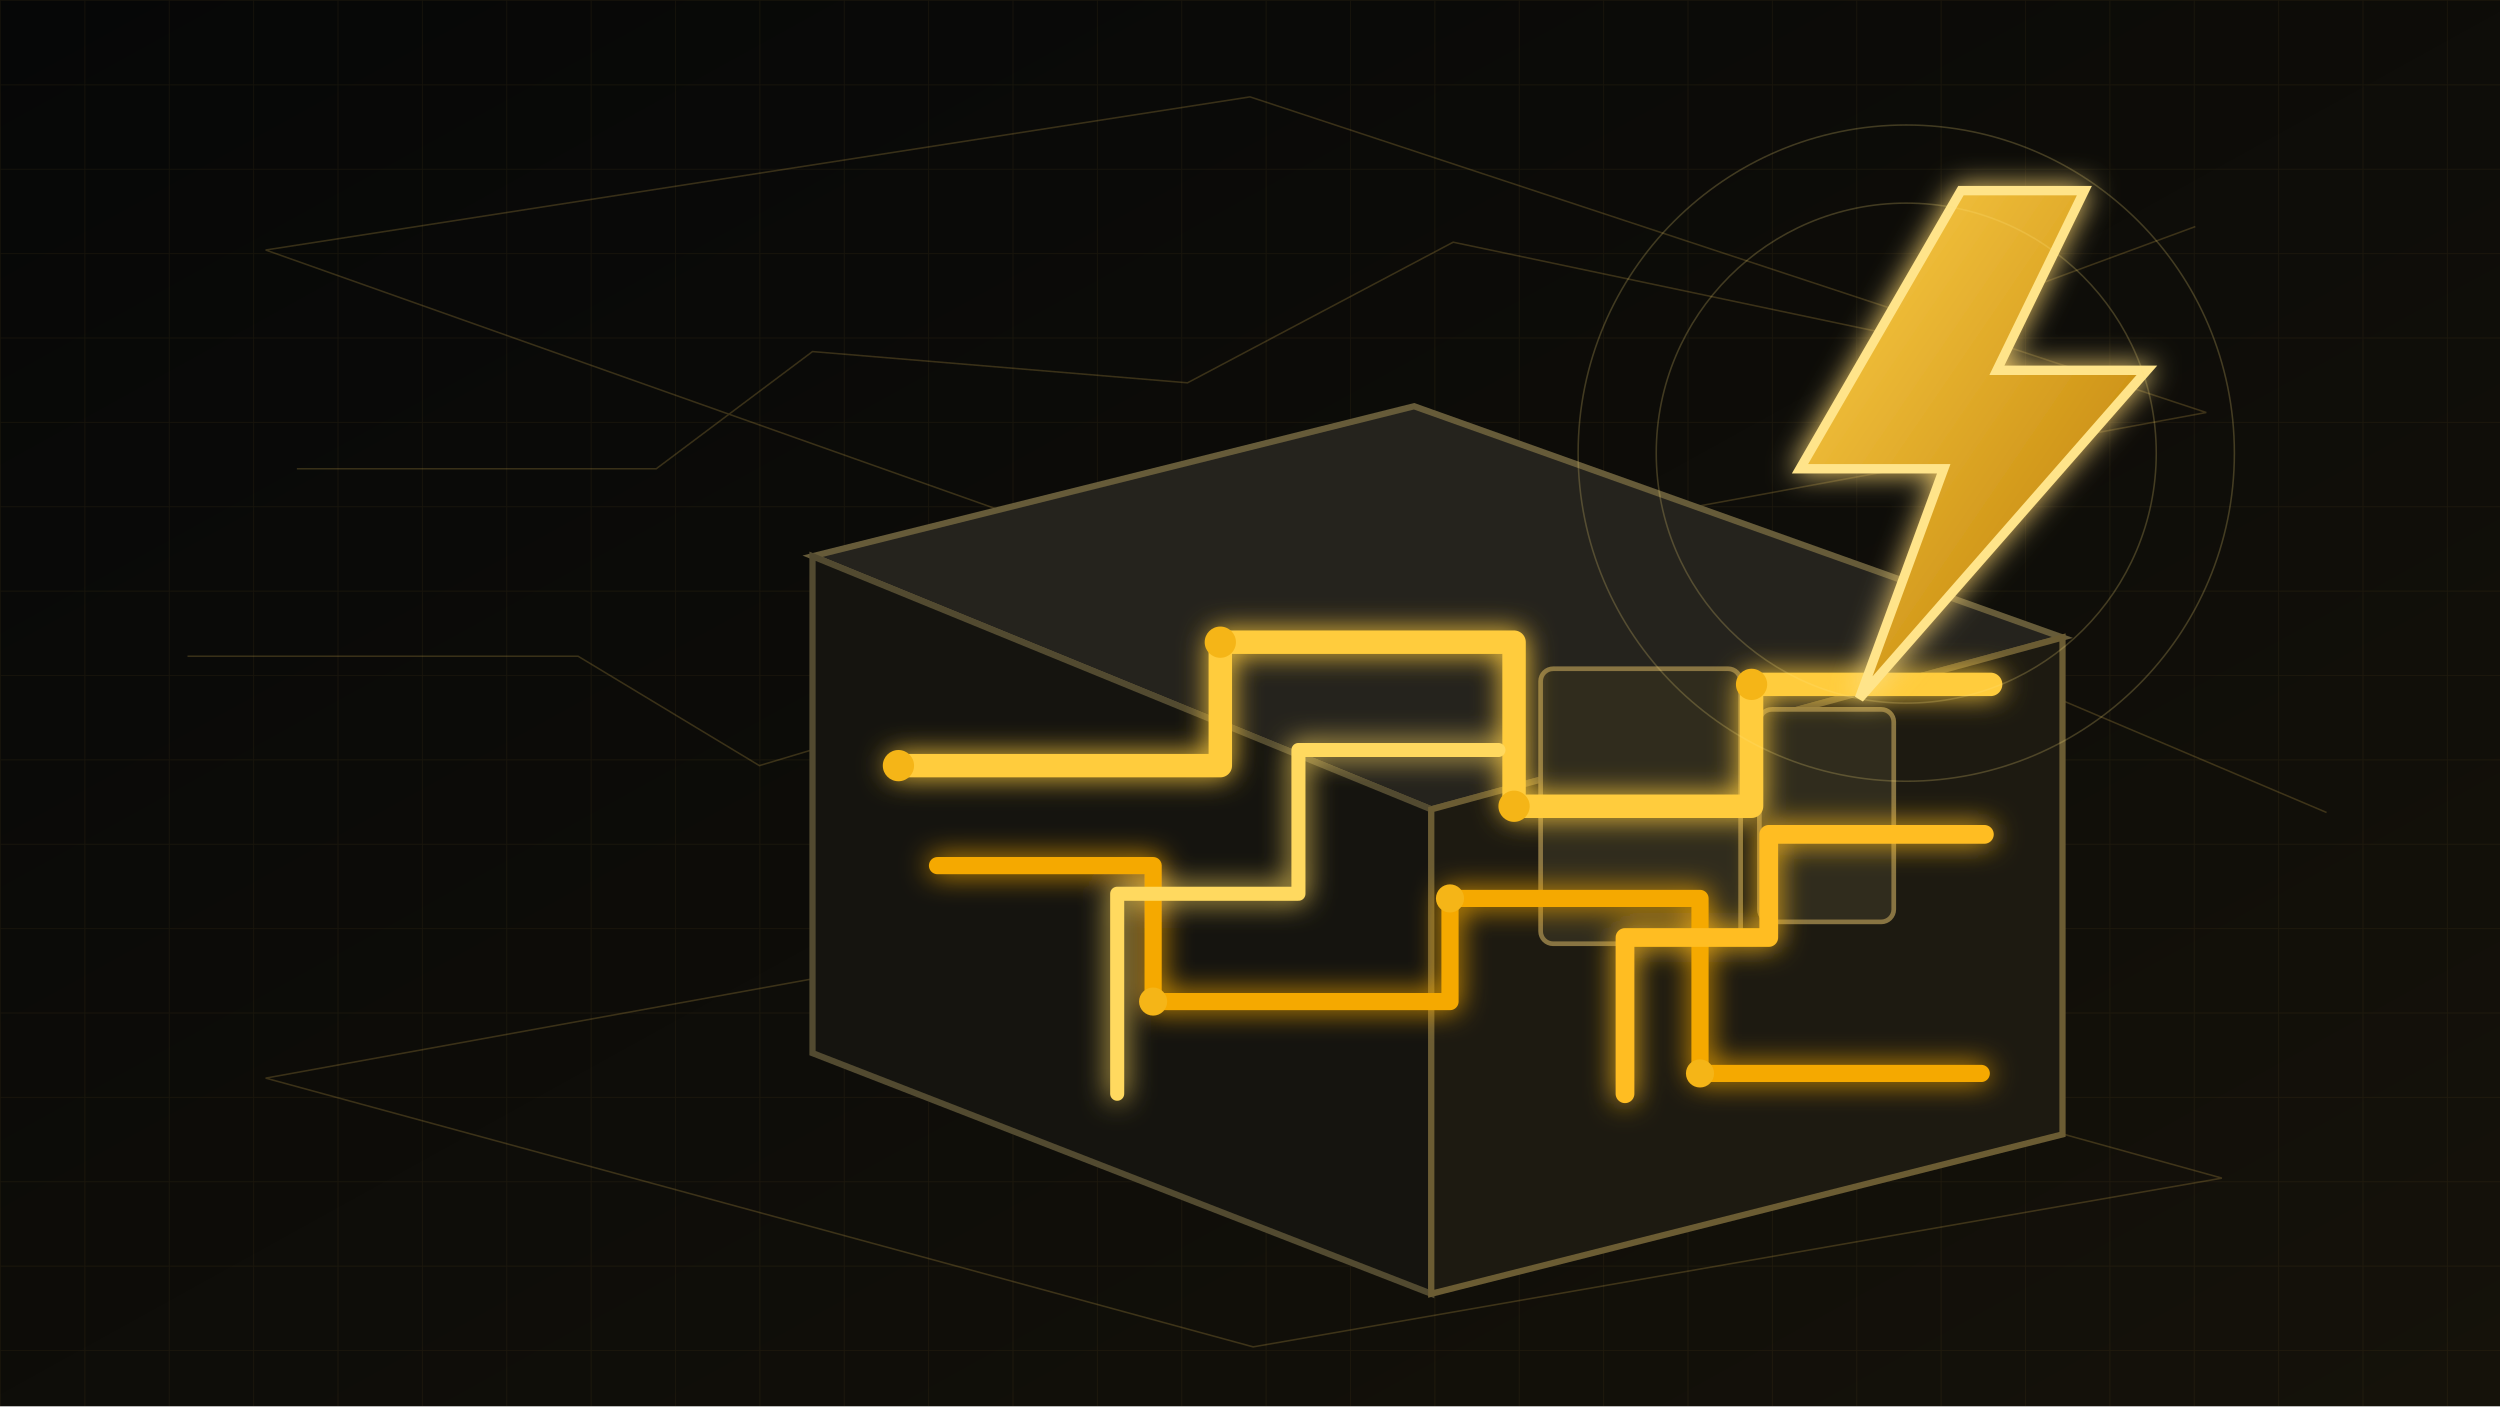
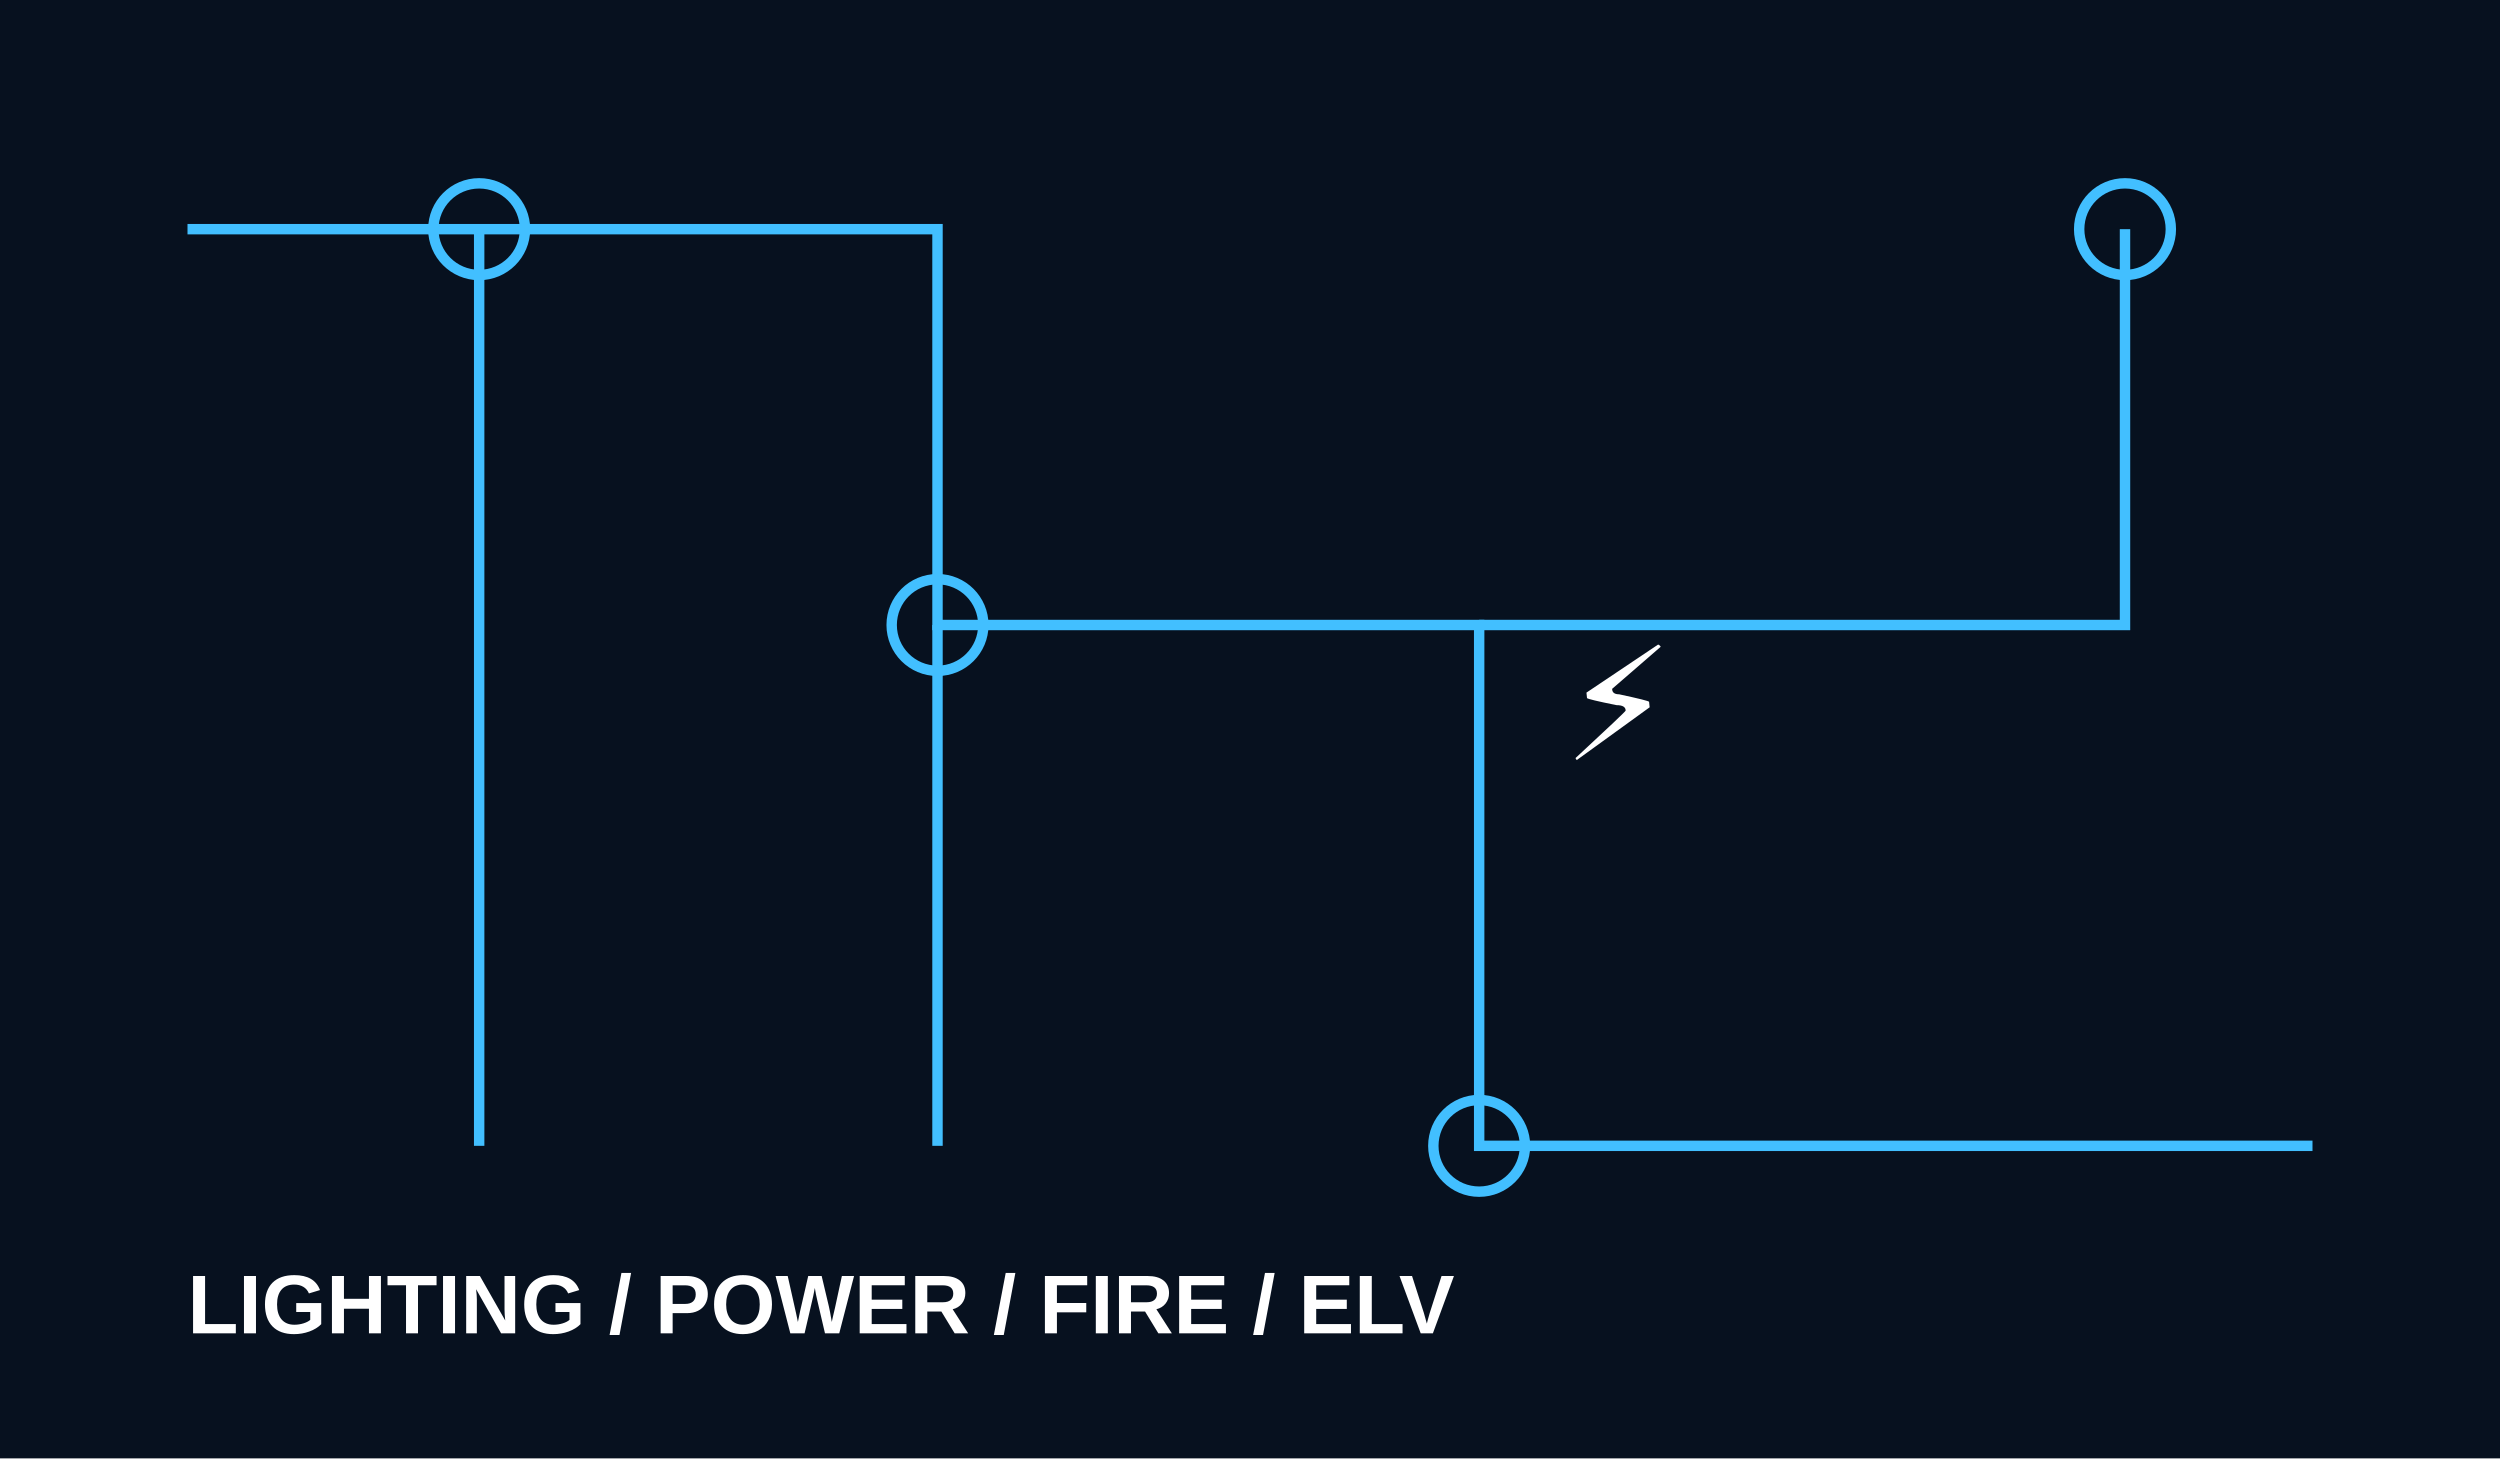
- <svg xmlns="http://www.w3.org/2000/svg" viewBox="0 0 1600 900" role="img" aria-labelledby="t d">
-   <defs>
-     <linearGradient id="bg" x1="0" y1="0" x2="1" y2="1">
-       <stop stop-color="#060707" />
-       <stop offset="1" stop-color="#15120a" />
-     </linearGradient>
-     <linearGradient id="gold" x1="0" y1="0" x2="1" y2="1">
-       <stop stop-color="#ffd14a" />
-       <stop offset="1" stop-color="#b87800" />
-     </linearGradient>
-     <pattern id="grid" width="54" height="54" patternUnits="userSpaceOnUse">
-       <path d="M54 0H0V54" fill="none" stroke="#ffc84a" stroke-opacity=".06" />
-     </pattern>
-     <filter id="glow">
-       <feGaussianBlur stdDeviation="9" result="b" />
-       <feMerge>
-         <feMergeNode in="b" />
-         <feMergeNode in="SourceGraphic" />
-       </feMerge>
-     </filter>
-   </defs>
-   <rect width="1600" height="900" fill="url(#bg)" />
-   <rect width="1600" height="900" fill="url(#grid)" />
-   <g opacity=".22" fill="none" stroke="#dfb750">
-     <path d="M170 160 800 62l612 202-624 115Z" />
-     <path d="M170 690 787 578l635 176-620 108Z" />
-     <path d="M120 420h250l116 70 260-78 215 84 318-65 210 89" />
-     <path d="M190 300h230l100-75 240 20 170-90 285 60 190-70" />
+ <svg xmlns="http://www.w3.org/2000/svg" viewBox="0 0 1200 700" role="img" aria-labelledby="t d">
+   <rect width="1200" height="700" fill="#07111f" />
+   <g fill="none" stroke="#42bfff" stroke-width="5">
+     <path d="M90 110h360v190h260v250h400" />
+     <path d="M230 110v440M450 300v250M710 300h310v-190" />
+     <circle cx="230" cy="110" r="22" />
+     <circle cx="450" cy="300" r="22" />
+     <circle cx="710" cy="550" r="22" />
+     <circle cx="1020" cy="110" r="22" />
  </g>
-   <g transform="translate(430 170)">
-     <path d="M90 186 475 90l415 148-404 110Z" fill="#25231d" stroke="#665b39" stroke-width="4" />
-     <path d="m90 186 0 318 396 154V348Z" fill="#15140f" stroke="#524a30" stroke-width="4" />
-     <path d="m486 348 404-110v318L486 658Z" fill="#1d1a11" stroke="#6b5c33" stroke-width="4" />
-     <g fill="#302c1d" stroke="#887442" stroke-width="3">
-       <rect x="556" y="258" width="128" height="176" rx="8" />
-       <rect x="696" y="284" width="86" height="136" rx="8" />
-     </g>
-     <g fill="none" stroke-linecap="round" stroke-linejoin="round" filter="url(#glow)">
-       <path d="M145 320h206v-79h188v105h152v-78h153" stroke="#ffcc3e" stroke-width="15" />
-       <path d="M170 384h138v87h190v-66h160v112h180" stroke="#f5a900" stroke-width="11" />
-       <path d="M285 530V402h116V310h128" stroke="#ffd95e" stroke-width="9" />
-       <path d="M610 530V430h92V364h138" stroke="#ffbd24" stroke-width="12" />
-     </g>
-     <g fill="#f5b517">
-       <circle cx="145" cy="320" r="10" />
-       <circle cx="351" cy="241" r="10" />
-       <circle cx="539" cy="346" r="10" />
-       <circle cx="691" cy="268" r="10" />
-       <circle cx="308" cy="471" r="9" />
-       <circle cx="498" cy="405" r="9" />
-       <circle cx="658" cy="517" r="9" />
-     </g>
-   </g>
-   <g transform="translate(1120 122)" filter="url(#glow)">
-     <path d="M135 0 32 178h92L70 325l184-210h-96L214 0Z" fill="url(#gold)" stroke="#ffe48a" stroke-width="6" />
-   </g>
-   <g opacity=".22" stroke="#ffe27a" fill="none">
-     <circle cx="1220" cy="290" r="160" />
-     <circle cx="1220" cy="290" r="210" />
+   <g fill="#fff" font-family="Arial,sans-serif" font-weight="700">
+     <text x="90" y="640" font-size="40">LIGHTING / POWER / FIRE / ELV</text>
+     <text x="750" y="365" font-size="76">⚡</text>
  </g>
</svg>
